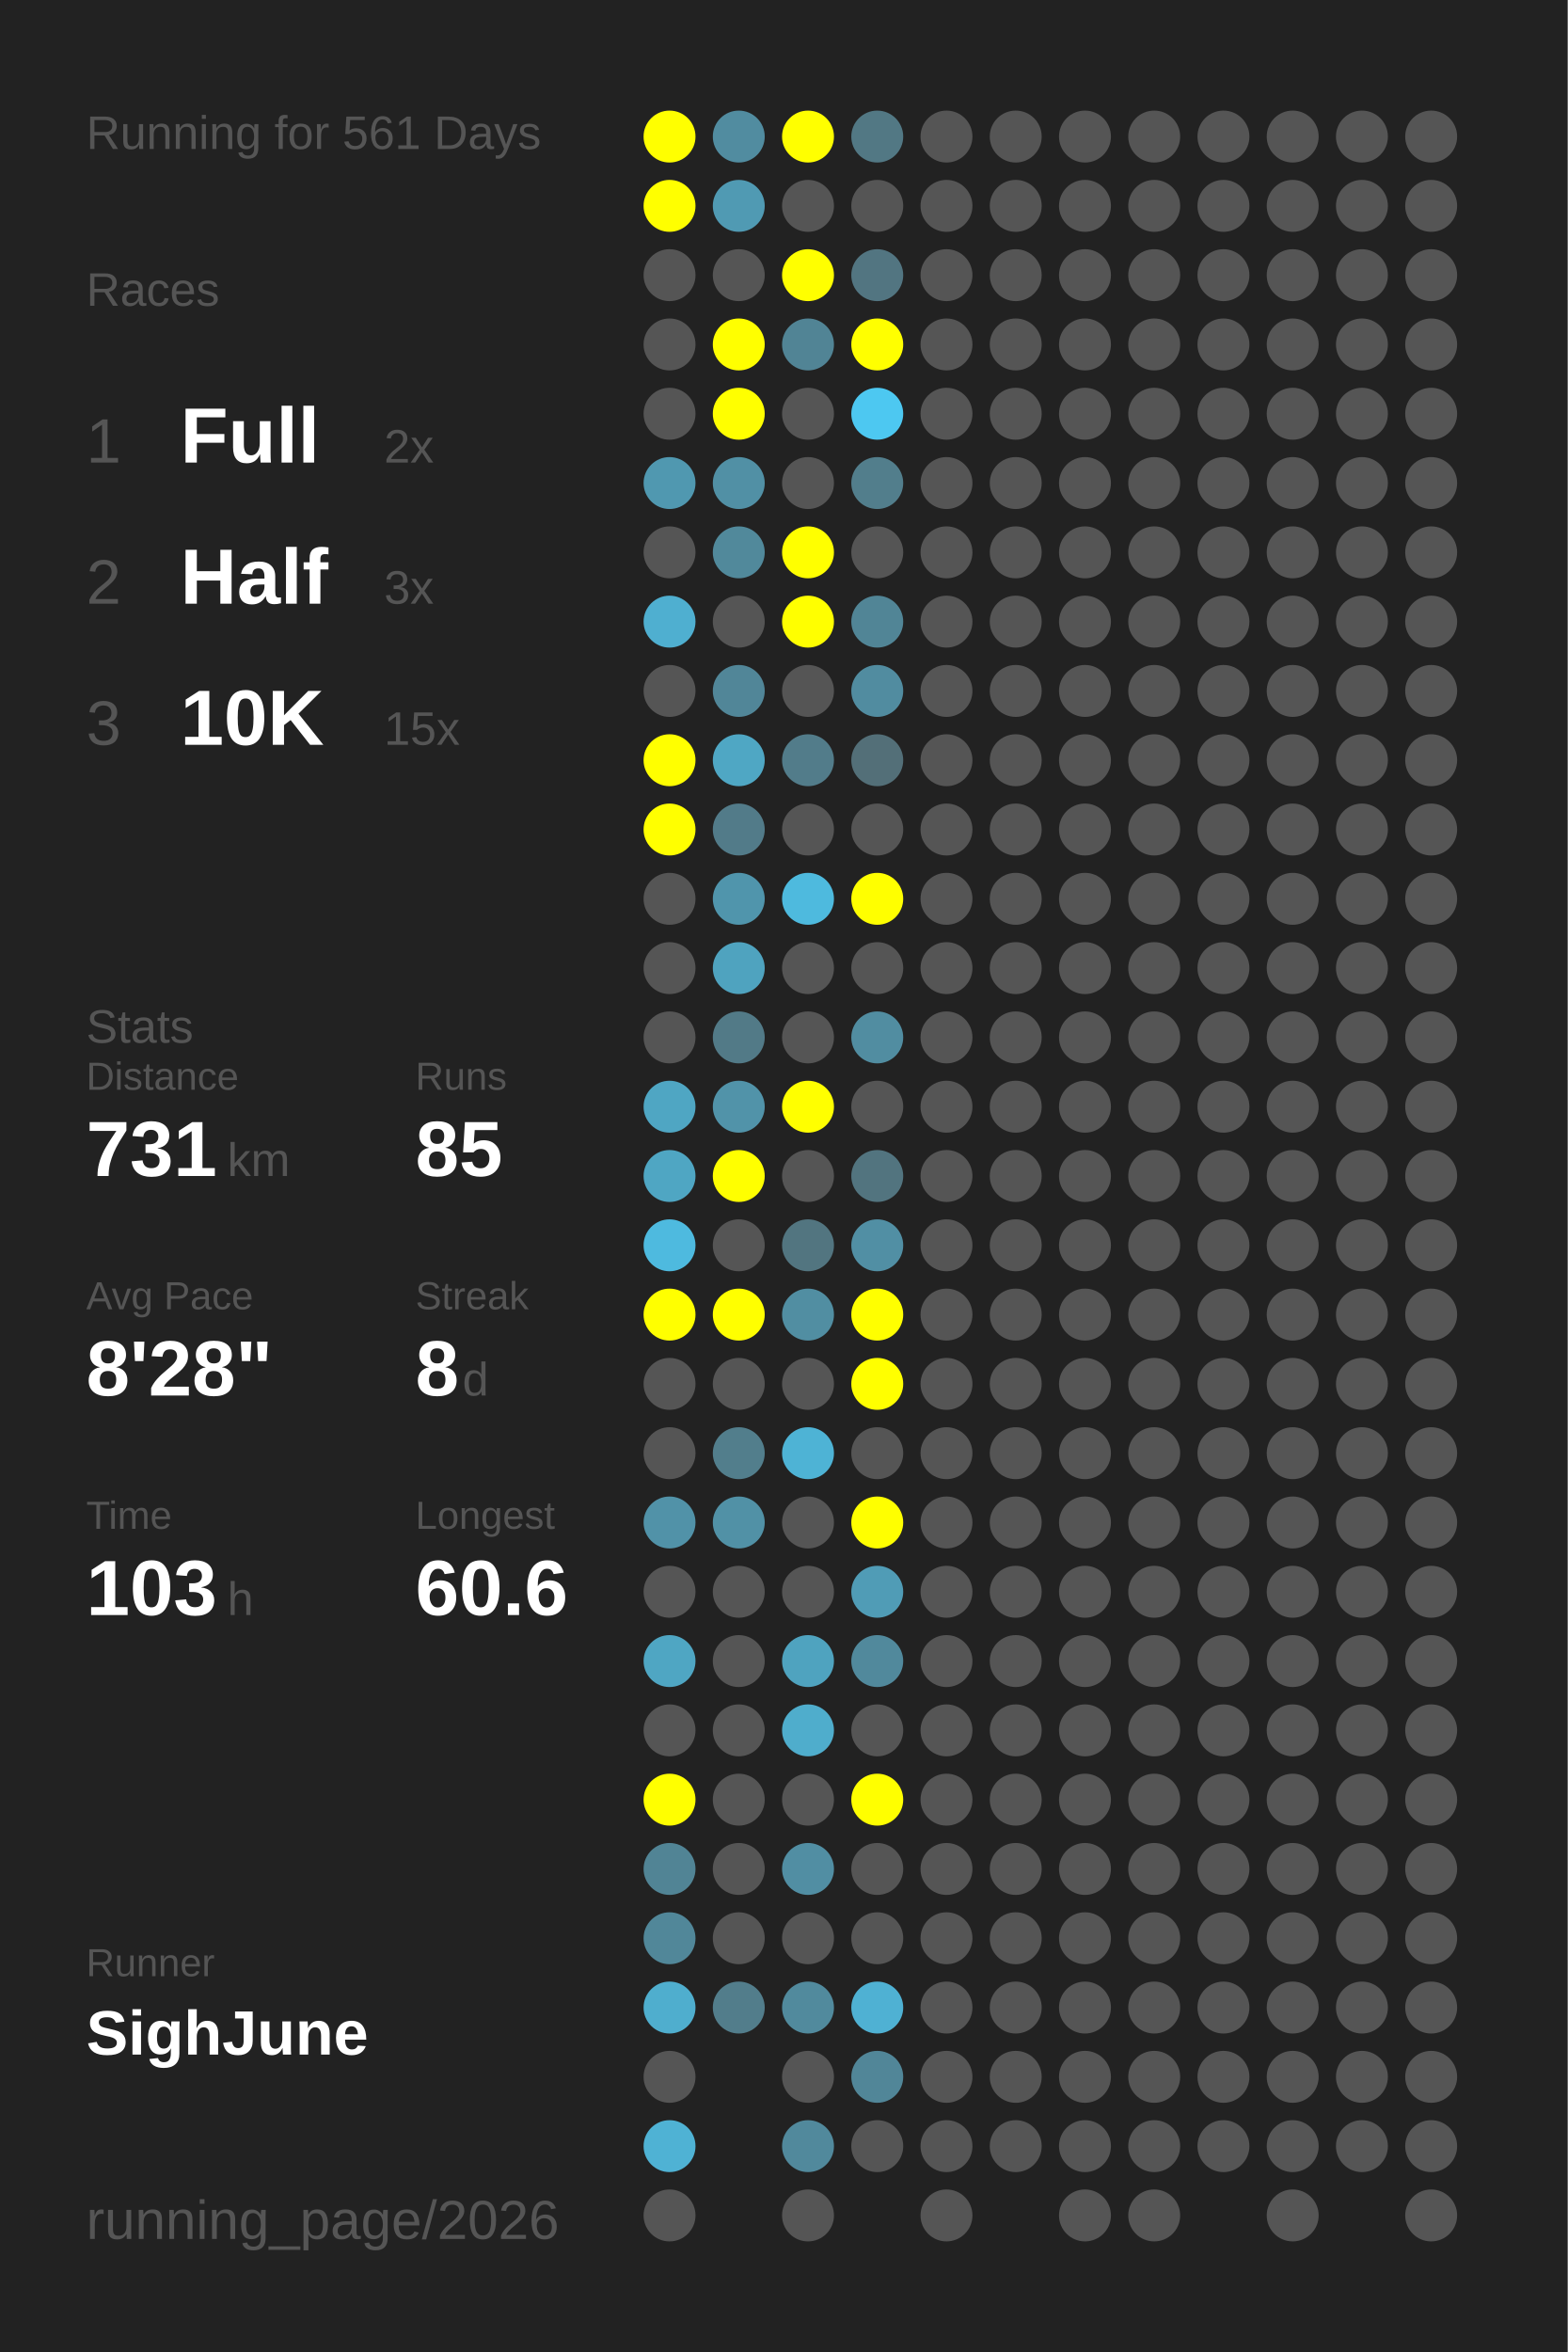
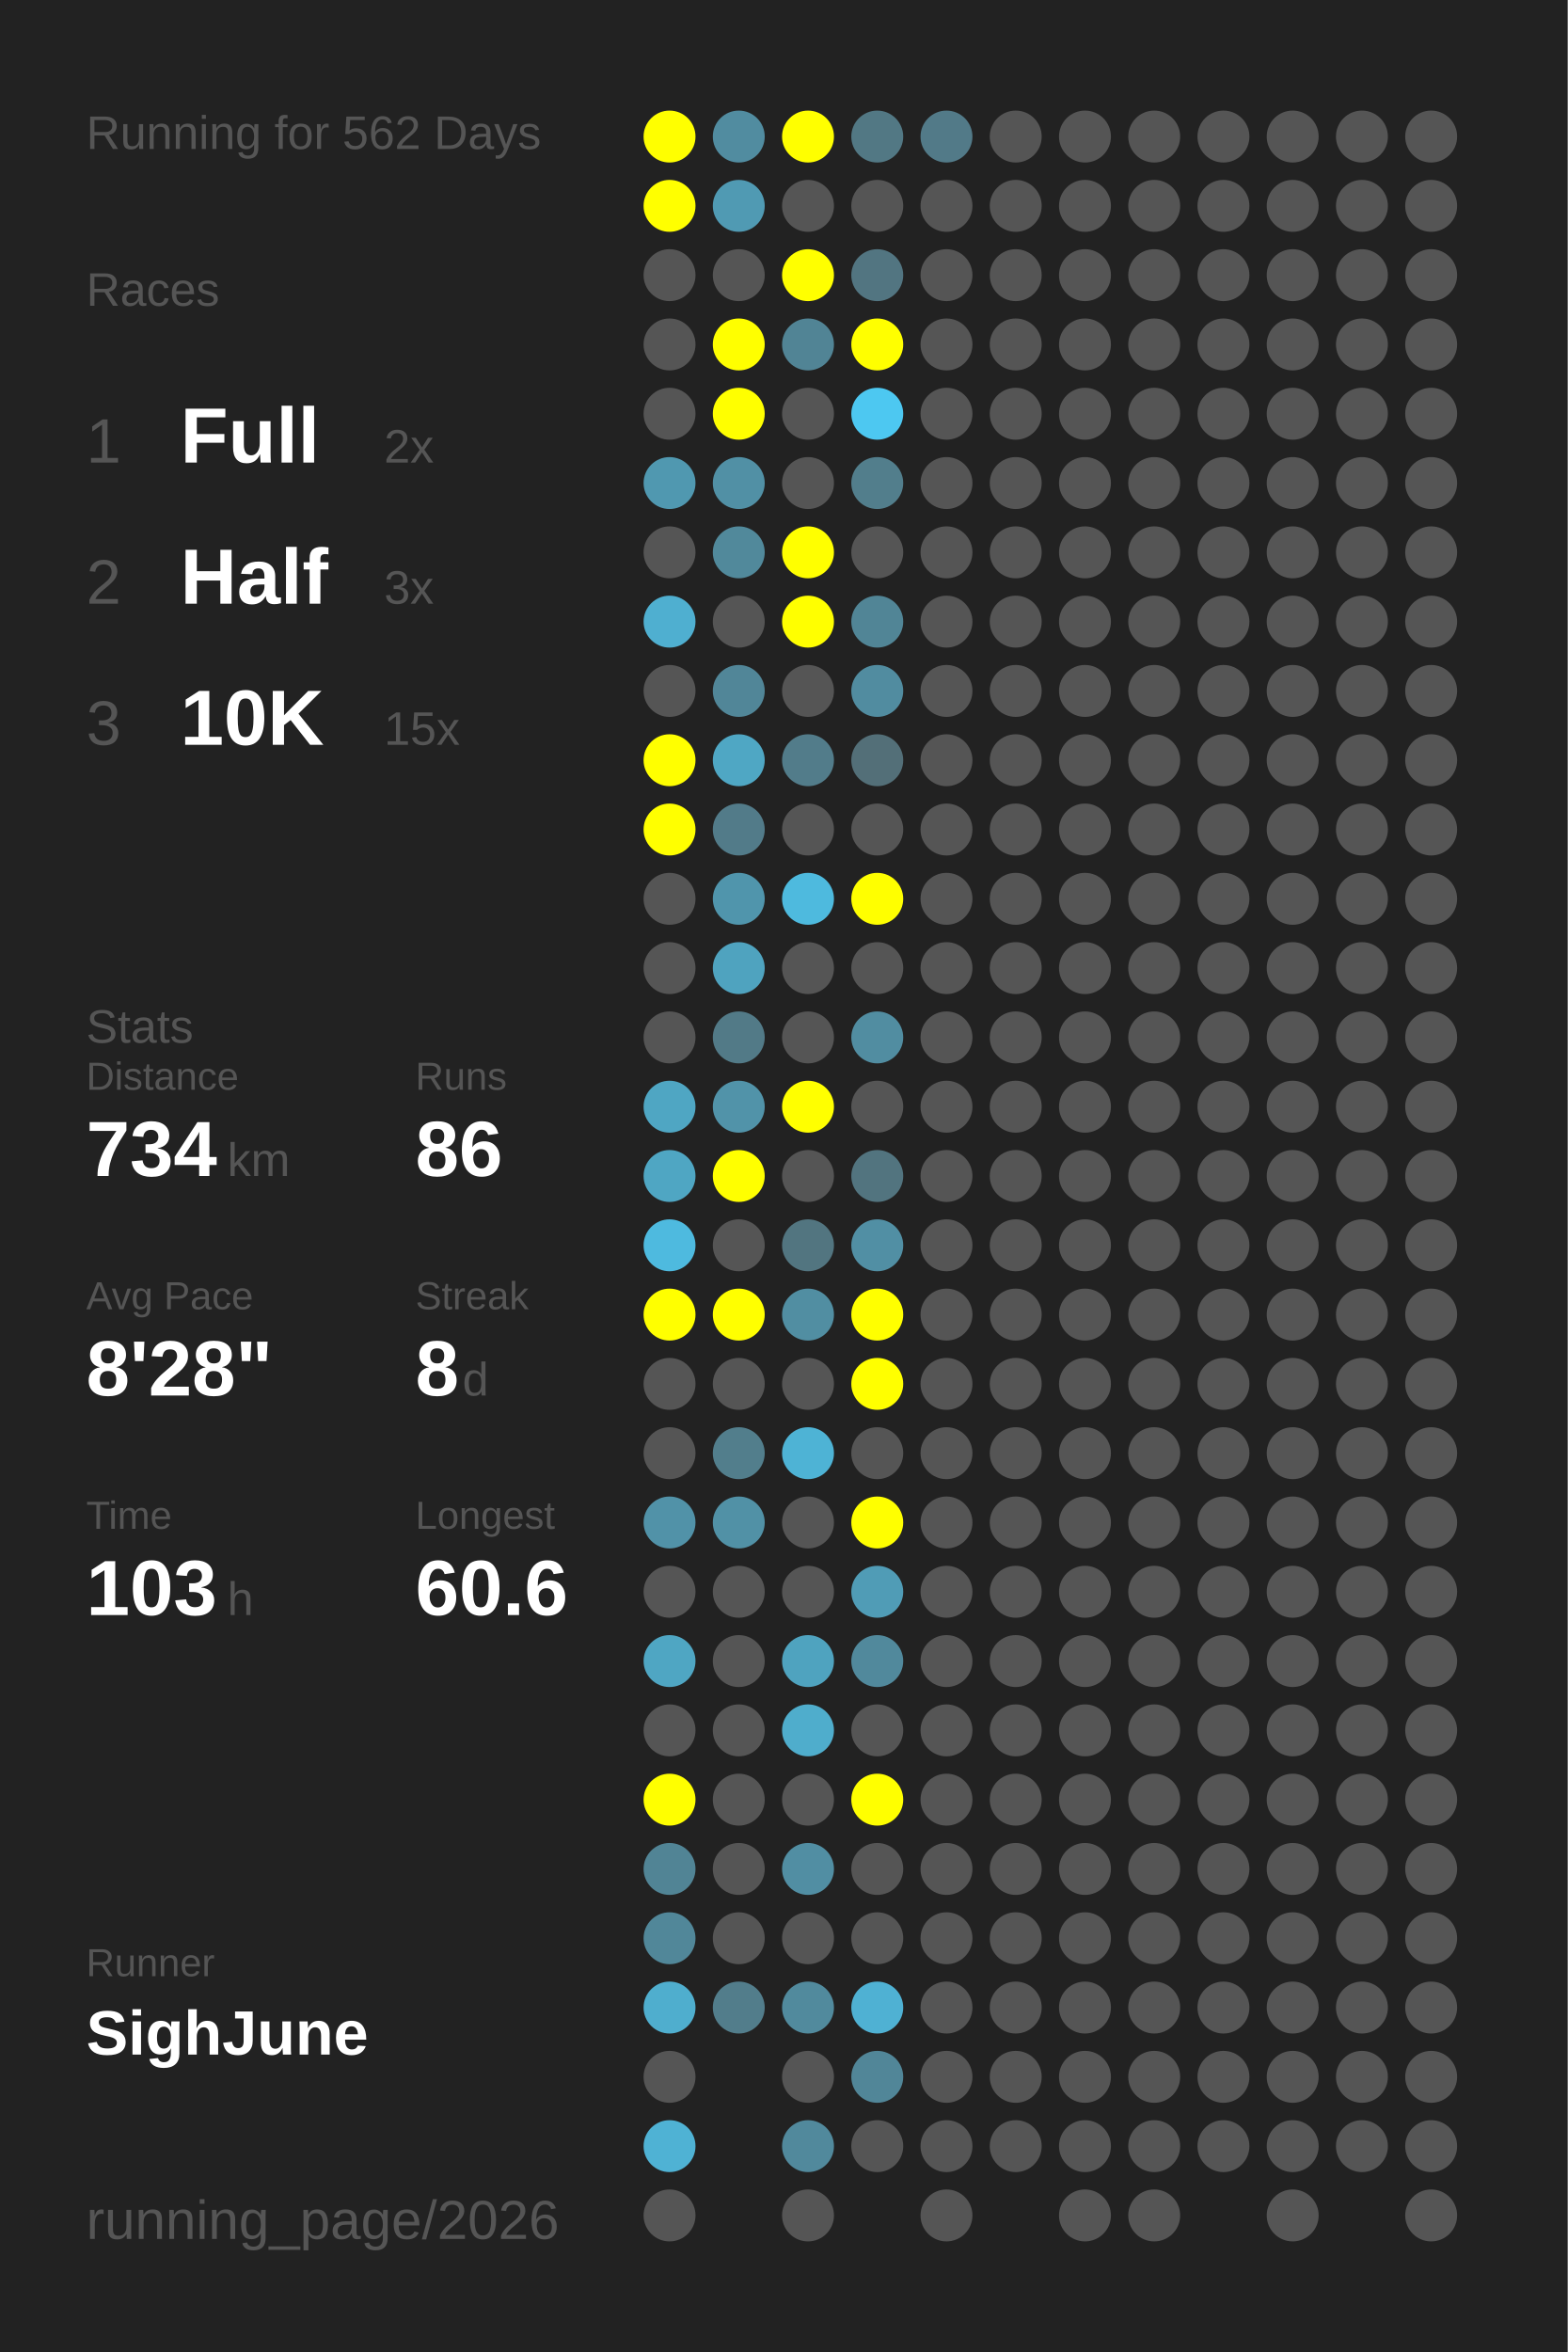
<svg xmlns="http://www.w3.org/2000/svg" baseProfile="full" height="300mm" version="1.1" viewBox="0,0,200,300" width="200mm">
  <defs />
  <rect fill="#222222" height="300" width="200" x="0" y="0" />
-   <text fill="#555555" style="font-size:6px; font-family:Arial;" x="11" y="19">Running for 561 Days</text>
+   <text fill="#555555" style="font-size:6px; font-family:Arial;" x="11" y="19">Running for 562 Days</text>
  <text fill="#555555" style="font-size:6px; font-family:Arial;" x="11" y="39">Races</text>
  <text fill="#555555" style="font-size:8px; font-family:Arial;" x="11" y="59">1</text>
  <text fill="#FFFFFF" style="font-size:10px; font-family:Arial; font-weight:bold;" x="23" y="59">Full</text>
  <text fill="#555555" style="font-size:6px; font-family:Arial;" x="49" y="59">2x</text>
  <text fill="#555555" style="font-size:8px; font-family:Arial;" x="11" y="77">2</text>
  <text fill="#FFFFFF" style="font-size:10px; font-family:Arial; font-weight:bold;" x="23" y="77">Half</text>
  <text fill="#555555" style="font-size:6px; font-family:Arial;" x="49" y="77">3x</text>
  <text fill="#555555" style="font-size:8px; font-family:Arial;" x="11" y="95">3</text>
  <text fill="#FFFFFF" style="font-size:10px; font-family:Arial; font-weight:bold;" x="23" y="95">10K</text>
  <text fill="#555555" style="font-size:6px; font-family:Arial;" x="49" y="95">15x</text>
  <text fill="#555555" style="font-size:6px; font-family:Arial;" x="11" y="133">Stats</text>
  <text fill="#555555" style="font-size:5px; font-family:Arial;" x="11" y="139">Distance</text>
-   <text fill="#FFFFFF" style="font-size:10px; font-family:Arial; font-weight:bold;" x="11" y="150">731</text>
+   <text fill="#FFFFFF" style="font-size:10px; font-family:Arial; font-weight:bold;" x="11" y="150">734</text>
  <text fill="#555555" style="font-size:6px; font-family:Arial;" x="29" y="150">km</text>
  <text fill="#555555" style="font-size:5px; font-family:Arial;" x="53" y="139">Runs</text>
-   <text fill="#FFFFFF" style="font-size:10px; font-family:Arial; font-weight:bold;" x="53" y="150">85</text>
+   <text fill="#FFFFFF" style="font-size:10px; font-family:Arial; font-weight:bold;" x="53" y="150">86</text>
  <text fill="#555555" style="font-size:5px; font-family:Arial;" x="11" y="167">Avg Pace</text>
  <text fill="#FFFFFF" style="font-size:10px; font-family:Arial; font-weight:bold;" x="11" y="178">8'28"</text>
  <text fill="#555555" style="font-size:5px; font-family:Arial;" x="53" y="167">Streak</text>
  <text fill="#FFFFFF" style="font-size:10px; font-family:Arial; font-weight:bold;" x="53" y="178">8</text>
  <text fill="#555555" style="font-size:6px; font-family:Arial;" x="59" y="178">d</text>
  <text fill="#555555" style="font-size:5px; font-family:Arial;" x="11" y="195">Time</text>
  <text fill="#FFFFFF" style="font-size:10px; font-family:Arial; font-weight:bold;" x="11" y="206">103</text>
  <text fill="#555555" style="font-size:6px; font-family:Arial;" x="29" y="206">h</text>
  <text fill="#555555" style="font-size:5px; font-family:Arial;" x="53" y="195">Longest</text>
  <text fill="#FFFFFF" style="font-size:10px; font-family:Arial; font-weight:bold;" x="53" y="206">60.6</text>
  <text fill="#555555" style="font-size:5px; font-family:Arial;" x="11" y="252.065">Runner</text>
  <text fill="#FFFFFF" style="font-size:8px; font-family:Arial; font-weight:bold;" x="11" y="262.065">SighJune</text>
  <text fill="#555555" style="font-size:7px; font-family:Arial;" x="11" y="285.581">running_page/2026</text>
  <circle cx="85.417" cy="17.419" fill="#FFFF00" r="3.312" />
  <circle cx="85.417" cy="26.258" fill="#FFFF00" r="3.312" />
  <circle cx="85.417" cy="35.097" fill="#555555" r="3.312" />
  <circle cx="85.417" cy="43.935" fill="#555555" r="3.312" />
  <circle cx="85.417" cy="52.774" fill="#555555" r="3.312" />
  <circle cx="85.417" cy="61.613" fill="#5098b0" r="3.312" />
  <circle cx="85.417" cy="70.452" fill="#555555" r="3.312" />
  <circle cx="85.417" cy="79.29" fill="#4fafd0" r="3.312" />
  <circle cx="85.417" cy="88.129" fill="#555555" r="3.312" />
  <circle cx="85.417" cy="96.968" fill="#FFFF00" r="3.312" />
  <circle cx="85.417" cy="105.806" fill="#FFFF00" r="3.312" />
  <circle cx="85.417" cy="114.645" fill="#555555" r="3.312" />
  <circle cx="85.417" cy="123.484" fill="#555555" r="3.312" />
  <circle cx="85.417" cy="132.323" fill="#555555" r="3.312" />
  <circle cx="85.417" cy="141.161" fill="#4fa6c3" r="3.312" />
  <circle cx="85.417" cy="150" fill="#4fa6c3" r="3.312" />
  <circle cx="85.417" cy="158.839" fill="#4ebadf" r="3.312" />
  <circle cx="85.417" cy="167.677" fill="#FFFF00" r="3.312" />
  <circle cx="85.417" cy="176.516" fill="#555555" r="3.312" />
  <circle cx="85.417" cy="185.355" fill="#555555" r="3.312" />
  <circle cx="85.417" cy="194.194" fill="#5192a8" r="3.312" />
  <circle cx="85.417" cy="203.032" fill="#555555" r="3.312" />
  <circle cx="85.417" cy="211.871" fill="#4fa6c3" r="3.312" />
  <circle cx="85.417" cy="220.71" fill="#555555" r="3.312" />
  <circle cx="85.417" cy="229.548" fill="#FFFF00" r="3.312" />
  <circle cx="85.417" cy="238.387" fill="#518495" r="3.312" />
  <circle cx="85.417" cy="247.226" fill="#518799" r="3.312" />
  <circle cx="85.417" cy="256.065" fill="#4faece" r="3.312" />
  <circle cx="85.417" cy="264.903" fill="#555555" r="3.312" />
  <circle cx="85.417" cy="273.742" fill="#4fb2d4" r="3.312" />
  <circle cx="85.417" cy="282.581" fill="#555555" r="3.312" />
  <circle cx="94.25" cy="17.419" fill="#518ca0" r="3.312" />
  <circle cx="94.25" cy="26.258" fill="#509ab3" r="3.312" />
  <circle cx="94.25" cy="35.097" fill="#555555" r="3.312" />
  <circle cx="94.25" cy="43.935" fill="#FFFF00" r="3.312" />
  <circle cx="94.25" cy="52.774" fill="#FFFF00" r="3.312" />
  <circle cx="94.25" cy="61.613" fill="#5190a5" r="3.312" />
  <circle cx="94.25" cy="70.452" fill="#51899b" r="3.312" />
  <circle cx="94.25" cy="79.29" fill="#555555" r="3.312" />
  <circle cx="94.25" cy="88.129" fill="#518698" r="3.312" />
  <circle cx="94.25" cy="96.968" fill="#4fa7c4" r="3.312" />
  <circle cx="94.25" cy="105.806" fill="#527b89" r="3.312" />
  <circle cx="94.25" cy="114.645" fill="#5095ac" r="3.312" />
  <circle cx="94.25" cy="123.484" fill="#4fa3bf" r="3.312" />
  <circle cx="94.25" cy="132.323" fill="#527a87" r="3.312" />
  <circle cx="94.25" cy="141.161" fill="#5193a9" r="3.312" />
  <circle cx="94.25" cy="150" fill="#FFFF00" r="3.312" />
  <circle cx="94.25" cy="158.839" fill="#555555" r="3.312" />
  <circle cx="94.25" cy="167.677" fill="#FFFF00" r="3.312" />
  <circle cx="94.25" cy="176.516" fill="#555555" r="3.312" />
  <circle cx="94.25" cy="185.355" fill="#527e8c" r="3.312" />
  <circle cx="94.25" cy="194.194" fill="#5191a6" r="3.312" />
  <circle cx="94.25" cy="203.032" fill="#555555" r="3.312" />
  <circle cx="94.25" cy="211.871" fill="#555555" r="3.312" />
  <circle cx="94.25" cy="220.71" fill="#555555" r="3.312" />
  <circle cx="94.25" cy="229.548" fill="#555555" r="3.312" />
  <circle cx="94.25" cy="238.387" fill="#555555" r="3.312" />
  <circle cx="94.25" cy="247.226" fill="#555555" r="3.312" />
  <circle cx="94.25" cy="256.065" fill="#527d8b" r="3.312" />
  <circle cx="103.083" cy="17.419" fill="#FFFF00" r="3.312" />
  <circle cx="103.083" cy="26.258" fill="#555555" r="3.312" />
  <circle cx="103.083" cy="35.097" fill="#FFFF00" r="3.312" />
  <circle cx="103.083" cy="43.935" fill="#518495" r="3.312" />
  <circle cx="103.083" cy="52.774" fill="#555555" r="3.312" />
  <circle cx="103.083" cy="61.613" fill="#555555" r="3.312" />
  <circle cx="103.083" cy="70.452" fill="#FFFF00" r="3.312" />
  <circle cx="103.083" cy="79.29" fill="#FFFF00" r="3.312" />
  <circle cx="103.083" cy="88.129" fill="#555555" r="3.312" />
  <circle cx="103.083" cy="96.968" fill="#527c8a" r="3.312" />
  <circle cx="103.083" cy="105.806" fill="#555555" r="3.312" />
  <circle cx="103.083" cy="114.645" fill="#4ebade" r="3.312" />
  <circle cx="103.083" cy="123.484" fill="#555555" r="3.312" />
  <circle cx="103.083" cy="132.323" fill="#555555" r="3.312" />
  <circle cx="103.083" cy="141.161" fill="#FFFF00" r="3.312" />
  <circle cx="103.083" cy="150" fill="#555555" r="3.312" />
  <circle cx="103.083" cy="158.839" fill="#527580" r="3.312" />
  <circle cx="103.083" cy="167.677" fill="#518ea2" r="3.312" />
  <circle cx="103.083" cy="176.516" fill="#555555" r="3.312" />
  <circle cx="103.083" cy="185.355" fill="#4eb3d5" r="3.312" />
  <circle cx="103.083" cy="194.194" fill="#555555" r="3.312" />
  <circle cx="103.083" cy="203.032" fill="#555555" r="3.312" />
  <circle cx="103.083" cy="211.871" fill="#4fa3bf" r="3.312" />
  <circle cx="103.083" cy="220.71" fill="#4fadcc" r="3.312" />
  <circle cx="103.083" cy="229.548" fill="#555555" r="3.312" />
  <circle cx="103.083" cy="238.387" fill="#518ea3" r="3.312" />
  <circle cx="103.083" cy="247.226" fill="#555555" r="3.312" />
  <circle cx="103.083" cy="256.065" fill="#518a9d" r="3.312" />
  <circle cx="103.083" cy="264.903" fill="#555555" r="3.312" />
  <circle cx="103.083" cy="273.742" fill="#51899c" r="3.312" />
  <circle cx="103.083" cy="282.581" fill="#555555" r="3.312" />
  <circle cx="111.917" cy="17.419" fill="#527884" r="3.312" />
  <circle cx="111.917" cy="26.258" fill="#555555" r="3.312" />
  <circle cx="111.917" cy="35.097" fill="#527581" r="3.312" />
  <circle cx="111.917" cy="43.935" fill="#FFFF00" r="3.312" />
  <circle cx="111.917" cy="52.774" fill="#4dc8f1" r="3.312" />
  <circle cx="111.917" cy="61.613" fill="#527e8c" r="3.312" />
  <circle cx="111.917" cy="70.452" fill="#555555" r="3.312" />
  <circle cx="111.917" cy="79.29" fill="#518596" r="3.312" />
  <circle cx="111.917" cy="88.129" fill="#518ca0" r="3.312" />
  <circle cx="111.917" cy="96.968" fill="#536f78" r="3.312" />
  <circle cx="111.917" cy="105.806" fill="#555555" r="3.312" />
  <circle cx="111.917" cy="114.645" fill="#FFFF00" r="3.312" />
  <circle cx="111.917" cy="123.484" fill="#555555" r="3.312" />
  <circle cx="111.917" cy="132.323" fill="#518da1" r="3.312" />
  <circle cx="111.917" cy="141.161" fill="#555555" r="3.312" />
  <circle cx="111.917" cy="150" fill="#52747f" r="3.312" />
  <circle cx="111.917" cy="158.839" fill="#518fa4" r="3.312" />
  <circle cx="111.917" cy="167.677" fill="#FFFF00" r="3.312" />
  <circle cx="111.917" cy="176.516" fill="#FFFF00" r="3.312" />
  <circle cx="111.917" cy="185.355" fill="#555555" r="3.312" />
  <circle cx="111.917" cy="194.194" fill="#FFFF00" r="3.312" />
  <circle cx="111.917" cy="203.032" fill="#509cb6" r="3.312" />
  <circle cx="111.917" cy="211.871" fill="#51899c" r="3.312" />
  <circle cx="111.917" cy="220.71" fill="#555555" r="3.312" />
  <circle cx="111.917" cy="229.548" fill="#FFFF00" r="3.312" />
  <circle cx="111.917" cy="238.387" fill="#555555" r="3.312" />
  <circle cx="111.917" cy="247.226" fill="#555555" r="3.312" />
  <circle cx="111.917" cy="256.065" fill="#4fb1d3" r="3.312" />
  <circle cx="111.917" cy="264.903" fill="#518698" r="3.312" />
  <circle cx="111.917" cy="273.742" fill="#555555" r="3.312" />
-   <circle cx="120.75" cy="17.419" fill="#555555" r="3.312" />
+   <circle cx="120.75" cy="17.419" fill="#527a88" r="3.312" />
  <circle cx="120.75" cy="26.258" fill="#555555" r="3.312" />
  <circle cx="120.75" cy="35.097" fill="#555555" r="3.312" />
  <circle cx="120.75" cy="43.935" fill="#555555" r="3.312" />
  <circle cx="120.75" cy="52.774" fill="#555555" r="3.312" />
  <circle cx="120.75" cy="61.613" fill="#555555" r="3.312" />
  <circle cx="120.75" cy="70.452" fill="#555555" r="3.312" />
  <circle cx="120.75" cy="79.29" fill="#555555" r="3.312" />
  <circle cx="120.75" cy="88.129" fill="#555555" r="3.312" />
  <circle cx="120.75" cy="96.968" fill="#555555" r="3.312" />
  <circle cx="120.75" cy="105.806" fill="#555555" r="3.312" />
  <circle cx="120.75" cy="114.645" fill="#555555" r="3.312" />
  <circle cx="120.75" cy="123.484" fill="#555555" r="3.312" />
  <circle cx="120.75" cy="132.323" fill="#555555" r="3.312" />
  <circle cx="120.75" cy="141.161" fill="#555555" r="3.312" />
  <circle cx="120.75" cy="150" fill="#555555" r="3.312" />
  <circle cx="120.75" cy="158.839" fill="#555555" r="3.312" />
  <circle cx="120.75" cy="167.677" fill="#555555" r="3.312" />
  <circle cx="120.75" cy="176.516" fill="#555555" r="3.312" />
  <circle cx="120.75" cy="185.355" fill="#555555" r="3.312" />
  <circle cx="120.75" cy="194.194" fill="#555555" r="3.312" />
  <circle cx="120.75" cy="203.032" fill="#555555" r="3.312" />
  <circle cx="120.75" cy="211.871" fill="#555555" r="3.312" />
  <circle cx="120.75" cy="220.71" fill="#555555" r="3.312" />
  <circle cx="120.75" cy="229.548" fill="#555555" r="3.312" />
  <circle cx="120.75" cy="238.387" fill="#555555" r="3.312" />
  <circle cx="120.75" cy="247.226" fill="#555555" r="3.312" />
  <circle cx="120.75" cy="256.065" fill="#555555" r="3.312" />
  <circle cx="120.75" cy="264.903" fill="#555555" r="3.312" />
  <circle cx="120.75" cy="273.742" fill="#555555" r="3.312" />
  <circle cx="120.75" cy="282.581" fill="#555555" r="3.312" />
  <circle cx="129.583" cy="17.419" fill="#555555" r="3.312" />
  <circle cx="129.583" cy="26.258" fill="#555555" r="3.312" />
  <circle cx="129.583" cy="35.097" fill="#555555" r="3.312" />
  <circle cx="129.583" cy="43.935" fill="#555555" r="3.312" />
  <circle cx="129.583" cy="52.774" fill="#555555" r="3.312" />
  <circle cx="129.583" cy="61.613" fill="#555555" r="3.312" />
  <circle cx="129.583" cy="70.452" fill="#555555" r="3.312" />
  <circle cx="129.583" cy="79.29" fill="#555555" r="3.312" />
  <circle cx="129.583" cy="88.129" fill="#555555" r="3.312" />
  <circle cx="129.583" cy="96.968" fill="#555555" r="3.312" />
  <circle cx="129.583" cy="105.806" fill="#555555" r="3.312" />
  <circle cx="129.583" cy="114.645" fill="#555555" r="3.312" />
  <circle cx="129.583" cy="123.484" fill="#555555" r="3.312" />
  <circle cx="129.583" cy="132.323" fill="#555555" r="3.312" />
  <circle cx="129.583" cy="141.161" fill="#555555" r="3.312" />
  <circle cx="129.583" cy="150" fill="#555555" r="3.312" />
  <circle cx="129.583" cy="158.839" fill="#555555" r="3.312" />
  <circle cx="129.583" cy="167.677" fill="#555555" r="3.312" />
  <circle cx="129.583" cy="176.516" fill="#555555" r="3.312" />
  <circle cx="129.583" cy="185.355" fill="#555555" r="3.312" />
  <circle cx="129.583" cy="194.194" fill="#555555" r="3.312" />
  <circle cx="129.583" cy="203.032" fill="#555555" r="3.312" />
  <circle cx="129.583" cy="211.871" fill="#555555" r="3.312" />
  <circle cx="129.583" cy="220.71" fill="#555555" r="3.312" />
  <circle cx="129.583" cy="229.548" fill="#555555" r="3.312" />
  <circle cx="129.583" cy="238.387" fill="#555555" r="3.312" />
  <circle cx="129.583" cy="247.226" fill="#555555" r="3.312" />
  <circle cx="129.583" cy="256.065" fill="#555555" r="3.312" />
  <circle cx="129.583" cy="264.903" fill="#555555" r="3.312" />
  <circle cx="129.583" cy="273.742" fill="#555555" r="3.312" />
  <circle cx="138.417" cy="17.419" fill="#555555" r="3.312" />
  <circle cx="138.417" cy="26.258" fill="#555555" r="3.312" />
  <circle cx="138.417" cy="35.097" fill="#555555" r="3.312" />
  <circle cx="138.417" cy="43.935" fill="#555555" r="3.312" />
  <circle cx="138.417" cy="52.774" fill="#555555" r="3.312" />
  <circle cx="138.417" cy="61.613" fill="#555555" r="3.312" />
  <circle cx="138.417" cy="70.452" fill="#555555" r="3.312" />
  <circle cx="138.417" cy="79.29" fill="#555555" r="3.312" />
  <circle cx="138.417" cy="88.129" fill="#555555" r="3.312" />
  <circle cx="138.417" cy="96.968" fill="#555555" r="3.312" />
  <circle cx="138.417" cy="105.806" fill="#555555" r="3.312" />
  <circle cx="138.417" cy="114.645" fill="#555555" r="3.312" />
  <circle cx="138.417" cy="123.484" fill="#555555" r="3.312" />
  <circle cx="138.417" cy="132.323" fill="#555555" r="3.312" />
  <circle cx="138.417" cy="141.161" fill="#555555" r="3.312" />
  <circle cx="138.417" cy="150" fill="#555555" r="3.312" />
  <circle cx="138.417" cy="158.839" fill="#555555" r="3.312" />
  <circle cx="138.417" cy="167.677" fill="#555555" r="3.312" />
  <circle cx="138.417" cy="176.516" fill="#555555" r="3.312" />
  <circle cx="138.417" cy="185.355" fill="#555555" r="3.312" />
  <circle cx="138.417" cy="194.194" fill="#555555" r="3.312" />
  <circle cx="138.417" cy="203.032" fill="#555555" r="3.312" />
  <circle cx="138.417" cy="211.871" fill="#555555" r="3.312" />
  <circle cx="138.417" cy="220.71" fill="#555555" r="3.312" />
  <circle cx="138.417" cy="229.548" fill="#555555" r="3.312" />
  <circle cx="138.417" cy="238.387" fill="#555555" r="3.312" />
  <circle cx="138.417" cy="247.226" fill="#555555" r="3.312" />
  <circle cx="138.417" cy="256.065" fill="#555555" r="3.312" />
  <circle cx="138.417" cy="264.903" fill="#555555" r="3.312" />
  <circle cx="138.417" cy="273.742" fill="#555555" r="3.312" />
  <circle cx="138.417" cy="282.581" fill="#555555" r="3.312" />
  <circle cx="147.25" cy="17.419" fill="#555555" r="3.312" />
  <circle cx="147.25" cy="26.258" fill="#555555" r="3.312" />
  <circle cx="147.25" cy="35.097" fill="#555555" r="3.312" />
  <circle cx="147.25" cy="43.935" fill="#555555" r="3.312" />
  <circle cx="147.25" cy="52.774" fill="#555555" r="3.312" />
  <circle cx="147.25" cy="61.613" fill="#555555" r="3.312" />
  <circle cx="147.25" cy="70.452" fill="#555555" r="3.312" />
  <circle cx="147.25" cy="79.29" fill="#555555" r="3.312" />
  <circle cx="147.25" cy="88.129" fill="#555555" r="3.312" />
  <circle cx="147.25" cy="96.968" fill="#555555" r="3.312" />
  <circle cx="147.25" cy="105.806" fill="#555555" r="3.312" />
  <circle cx="147.25" cy="114.645" fill="#555555" r="3.312" />
  <circle cx="147.25" cy="123.484" fill="#555555" r="3.312" />
  <circle cx="147.25" cy="132.323" fill="#555555" r="3.312" />
  <circle cx="147.25" cy="141.161" fill="#555555" r="3.312" />
  <circle cx="147.25" cy="150" fill="#555555" r="3.312" />
  <circle cx="147.25" cy="158.839" fill="#555555" r="3.312" />
  <circle cx="147.25" cy="167.677" fill="#555555" r="3.312" />
  <circle cx="147.25" cy="176.516" fill="#555555" r="3.312" />
  <circle cx="147.25" cy="185.355" fill="#555555" r="3.312" />
  <circle cx="147.25" cy="194.194" fill="#555555" r="3.312" />
  <circle cx="147.25" cy="203.032" fill="#555555" r="3.312" />
  <circle cx="147.25" cy="211.871" fill="#555555" r="3.312" />
  <circle cx="147.25" cy="220.71" fill="#555555" r="3.312" />
  <circle cx="147.25" cy="229.548" fill="#555555" r="3.312" />
  <circle cx="147.25" cy="238.387" fill="#555555" r="3.312" />
  <circle cx="147.25" cy="247.226" fill="#555555" r="3.312" />
  <circle cx="147.25" cy="256.065" fill="#555555" r="3.312" />
  <circle cx="147.25" cy="264.903" fill="#555555" r="3.312" />
  <circle cx="147.25" cy="273.742" fill="#555555" r="3.312" />
  <circle cx="147.25" cy="282.581" fill="#555555" r="3.312" />
  <circle cx="156.083" cy="17.419" fill="#555555" r="3.312" />
  <circle cx="156.083" cy="26.258" fill="#555555" r="3.312" />
  <circle cx="156.083" cy="35.097" fill="#555555" r="3.312" />
  <circle cx="156.083" cy="43.935" fill="#555555" r="3.312" />
  <circle cx="156.083" cy="52.774" fill="#555555" r="3.312" />
  <circle cx="156.083" cy="61.613" fill="#555555" r="3.312" />
  <circle cx="156.083" cy="70.452" fill="#555555" r="3.312" />
  <circle cx="156.083" cy="79.29" fill="#555555" r="3.312" />
  <circle cx="156.083" cy="88.129" fill="#555555" r="3.312" />
  <circle cx="156.083" cy="96.968" fill="#555555" r="3.312" />
  <circle cx="156.083" cy="105.806" fill="#555555" r="3.312" />
  <circle cx="156.083" cy="114.645" fill="#555555" r="3.312" />
  <circle cx="156.083" cy="123.484" fill="#555555" r="3.312" />
  <circle cx="156.083" cy="132.323" fill="#555555" r="3.312" />
  <circle cx="156.083" cy="141.161" fill="#555555" r="3.312" />
  <circle cx="156.083" cy="150" fill="#555555" r="3.312" />
  <circle cx="156.083" cy="158.839" fill="#555555" r="3.312" />
  <circle cx="156.083" cy="167.677" fill="#555555" r="3.312" />
  <circle cx="156.083" cy="176.516" fill="#555555" r="3.312" />
  <circle cx="156.083" cy="185.355" fill="#555555" r="3.312" />
  <circle cx="156.083" cy="194.194" fill="#555555" r="3.312" />
  <circle cx="156.083" cy="203.032" fill="#555555" r="3.312" />
  <circle cx="156.083" cy="211.871" fill="#555555" r="3.312" />
  <circle cx="156.083" cy="220.71" fill="#555555" r="3.312" />
  <circle cx="156.083" cy="229.548" fill="#555555" r="3.312" />
  <circle cx="156.083" cy="238.387" fill="#555555" r="3.312" />
  <circle cx="156.083" cy="247.226" fill="#555555" r="3.312" />
  <circle cx="156.083" cy="256.065" fill="#555555" r="3.312" />
  <circle cx="156.083" cy="264.903" fill="#555555" r="3.312" />
  <circle cx="156.083" cy="273.742" fill="#555555" r="3.312" />
  <circle cx="164.917" cy="17.419" fill="#555555" r="3.312" />
  <circle cx="164.917" cy="26.258" fill="#555555" r="3.312" />
  <circle cx="164.917" cy="35.097" fill="#555555" r="3.312" />
  <circle cx="164.917" cy="43.935" fill="#555555" r="3.312" />
  <circle cx="164.917" cy="52.774" fill="#555555" r="3.312" />
  <circle cx="164.917" cy="61.613" fill="#555555" r="3.312" />
  <circle cx="164.917" cy="70.452" fill="#555555" r="3.312" />
  <circle cx="164.917" cy="79.29" fill="#555555" r="3.312" />
  <circle cx="164.917" cy="88.129" fill="#555555" r="3.312" />
  <circle cx="164.917" cy="96.968" fill="#555555" r="3.312" />
  <circle cx="164.917" cy="105.806" fill="#555555" r="3.312" />
  <circle cx="164.917" cy="114.645" fill="#555555" r="3.312" />
  <circle cx="164.917" cy="123.484" fill="#555555" r="3.312" />
  <circle cx="164.917" cy="132.323" fill="#555555" r="3.312" />
  <circle cx="164.917" cy="141.161" fill="#555555" r="3.312" />
  <circle cx="164.917" cy="150" fill="#555555" r="3.312" />
  <circle cx="164.917" cy="158.839" fill="#555555" r="3.312" />
  <circle cx="164.917" cy="167.677" fill="#555555" r="3.312" />
  <circle cx="164.917" cy="176.516" fill="#555555" r="3.312" />
  <circle cx="164.917" cy="185.355" fill="#555555" r="3.312" />
  <circle cx="164.917" cy="194.194" fill="#555555" r="3.312" />
  <circle cx="164.917" cy="203.032" fill="#555555" r="3.312" />
  <circle cx="164.917" cy="211.871" fill="#555555" r="3.312" />
  <circle cx="164.917" cy="220.71" fill="#555555" r="3.312" />
  <circle cx="164.917" cy="229.548" fill="#555555" r="3.312" />
  <circle cx="164.917" cy="238.387" fill="#555555" r="3.312" />
  <circle cx="164.917" cy="247.226" fill="#555555" r="3.312" />
  <circle cx="164.917" cy="256.065" fill="#555555" r="3.312" />
  <circle cx="164.917" cy="264.903" fill="#555555" r="3.312" />
  <circle cx="164.917" cy="273.742" fill="#555555" r="3.312" />
  <circle cx="164.917" cy="282.581" fill="#555555" r="3.312" />
  <circle cx="173.75" cy="17.419" fill="#555555" r="3.312" />
  <circle cx="173.75" cy="26.258" fill="#555555" r="3.312" />
  <circle cx="173.75" cy="35.097" fill="#555555" r="3.312" />
  <circle cx="173.75" cy="43.935" fill="#555555" r="3.312" />
  <circle cx="173.75" cy="52.774" fill="#555555" r="3.312" />
  <circle cx="173.75" cy="61.613" fill="#555555" r="3.312" />
  <circle cx="173.75" cy="70.452" fill="#555555" r="3.312" />
  <circle cx="173.75" cy="79.29" fill="#555555" r="3.312" />
  <circle cx="173.75" cy="88.129" fill="#555555" r="3.312" />
  <circle cx="173.75" cy="96.968" fill="#555555" r="3.312" />
  <circle cx="173.75" cy="105.806" fill="#555555" r="3.312" />
  <circle cx="173.75" cy="114.645" fill="#555555" r="3.312" />
  <circle cx="173.75" cy="123.484" fill="#555555" r="3.312" />
  <circle cx="173.75" cy="132.323" fill="#555555" r="3.312" />
  <circle cx="173.75" cy="141.161" fill="#555555" r="3.312" />
  <circle cx="173.75" cy="150" fill="#555555" r="3.312" />
  <circle cx="173.75" cy="158.839" fill="#555555" r="3.312" />
  <circle cx="173.75" cy="167.677" fill="#555555" r="3.312" />
  <circle cx="173.75" cy="176.516" fill="#555555" r="3.312" />
  <circle cx="173.75" cy="185.355" fill="#555555" r="3.312" />
  <circle cx="173.75" cy="194.194" fill="#555555" r="3.312" />
  <circle cx="173.75" cy="203.032" fill="#555555" r="3.312" />
  <circle cx="173.75" cy="211.871" fill="#555555" r="3.312" />
  <circle cx="173.75" cy="220.71" fill="#555555" r="3.312" />
  <circle cx="173.75" cy="229.548" fill="#555555" r="3.312" />
  <circle cx="173.75" cy="238.387" fill="#555555" r="3.312" />
  <circle cx="173.75" cy="247.226" fill="#555555" r="3.312" />
  <circle cx="173.75" cy="256.065" fill="#555555" r="3.312" />
  <circle cx="173.75" cy="264.903" fill="#555555" r="3.312" />
  <circle cx="173.75" cy="273.742" fill="#555555" r="3.312" />
  <circle cx="182.583" cy="17.419" fill="#555555" r="3.312" />
  <circle cx="182.583" cy="26.258" fill="#555555" r="3.312" />
  <circle cx="182.583" cy="35.097" fill="#555555" r="3.312" />
  <circle cx="182.583" cy="43.935" fill="#555555" r="3.312" />
  <circle cx="182.583" cy="52.774" fill="#555555" r="3.312" />
  <circle cx="182.583" cy="61.613" fill="#555555" r="3.312" />
  <circle cx="182.583" cy="70.452" fill="#555555" r="3.312" />
  <circle cx="182.583" cy="79.29" fill="#555555" r="3.312" />
  <circle cx="182.583" cy="88.129" fill="#555555" r="3.312" />
  <circle cx="182.583" cy="96.968" fill="#555555" r="3.312" />
  <circle cx="182.583" cy="105.806" fill="#555555" r="3.312" />
  <circle cx="182.583" cy="114.645" fill="#555555" r="3.312" />
  <circle cx="182.583" cy="123.484" fill="#555555" r="3.312" />
  <circle cx="182.583" cy="132.323" fill="#555555" r="3.312" />
  <circle cx="182.583" cy="141.161" fill="#555555" r="3.312" />
  <circle cx="182.583" cy="150" fill="#555555" r="3.312" />
  <circle cx="182.583" cy="158.839" fill="#555555" r="3.312" />
  <circle cx="182.583" cy="167.677" fill="#555555" r="3.312" />
  <circle cx="182.583" cy="176.516" fill="#555555" r="3.312" />
  <circle cx="182.583" cy="185.355" fill="#555555" r="3.312" />
  <circle cx="182.583" cy="194.194" fill="#555555" r="3.312" />
  <circle cx="182.583" cy="203.032" fill="#555555" r="3.312" />
  <circle cx="182.583" cy="211.871" fill="#555555" r="3.312" />
  <circle cx="182.583" cy="220.71" fill="#555555" r="3.312" />
  <circle cx="182.583" cy="229.548" fill="#555555" r="3.312" />
  <circle cx="182.583" cy="238.387" fill="#555555" r="3.312" />
  <circle cx="182.583" cy="247.226" fill="#555555" r="3.312" />
  <circle cx="182.583" cy="256.065" fill="#555555" r="3.312" />
  <circle cx="182.583" cy="264.903" fill="#555555" r="3.312" />
  <circle cx="182.583" cy="273.742" fill="#555555" r="3.312" />
  <circle cx="182.583" cy="282.581" fill="#555555" r="3.312" />
</svg>
